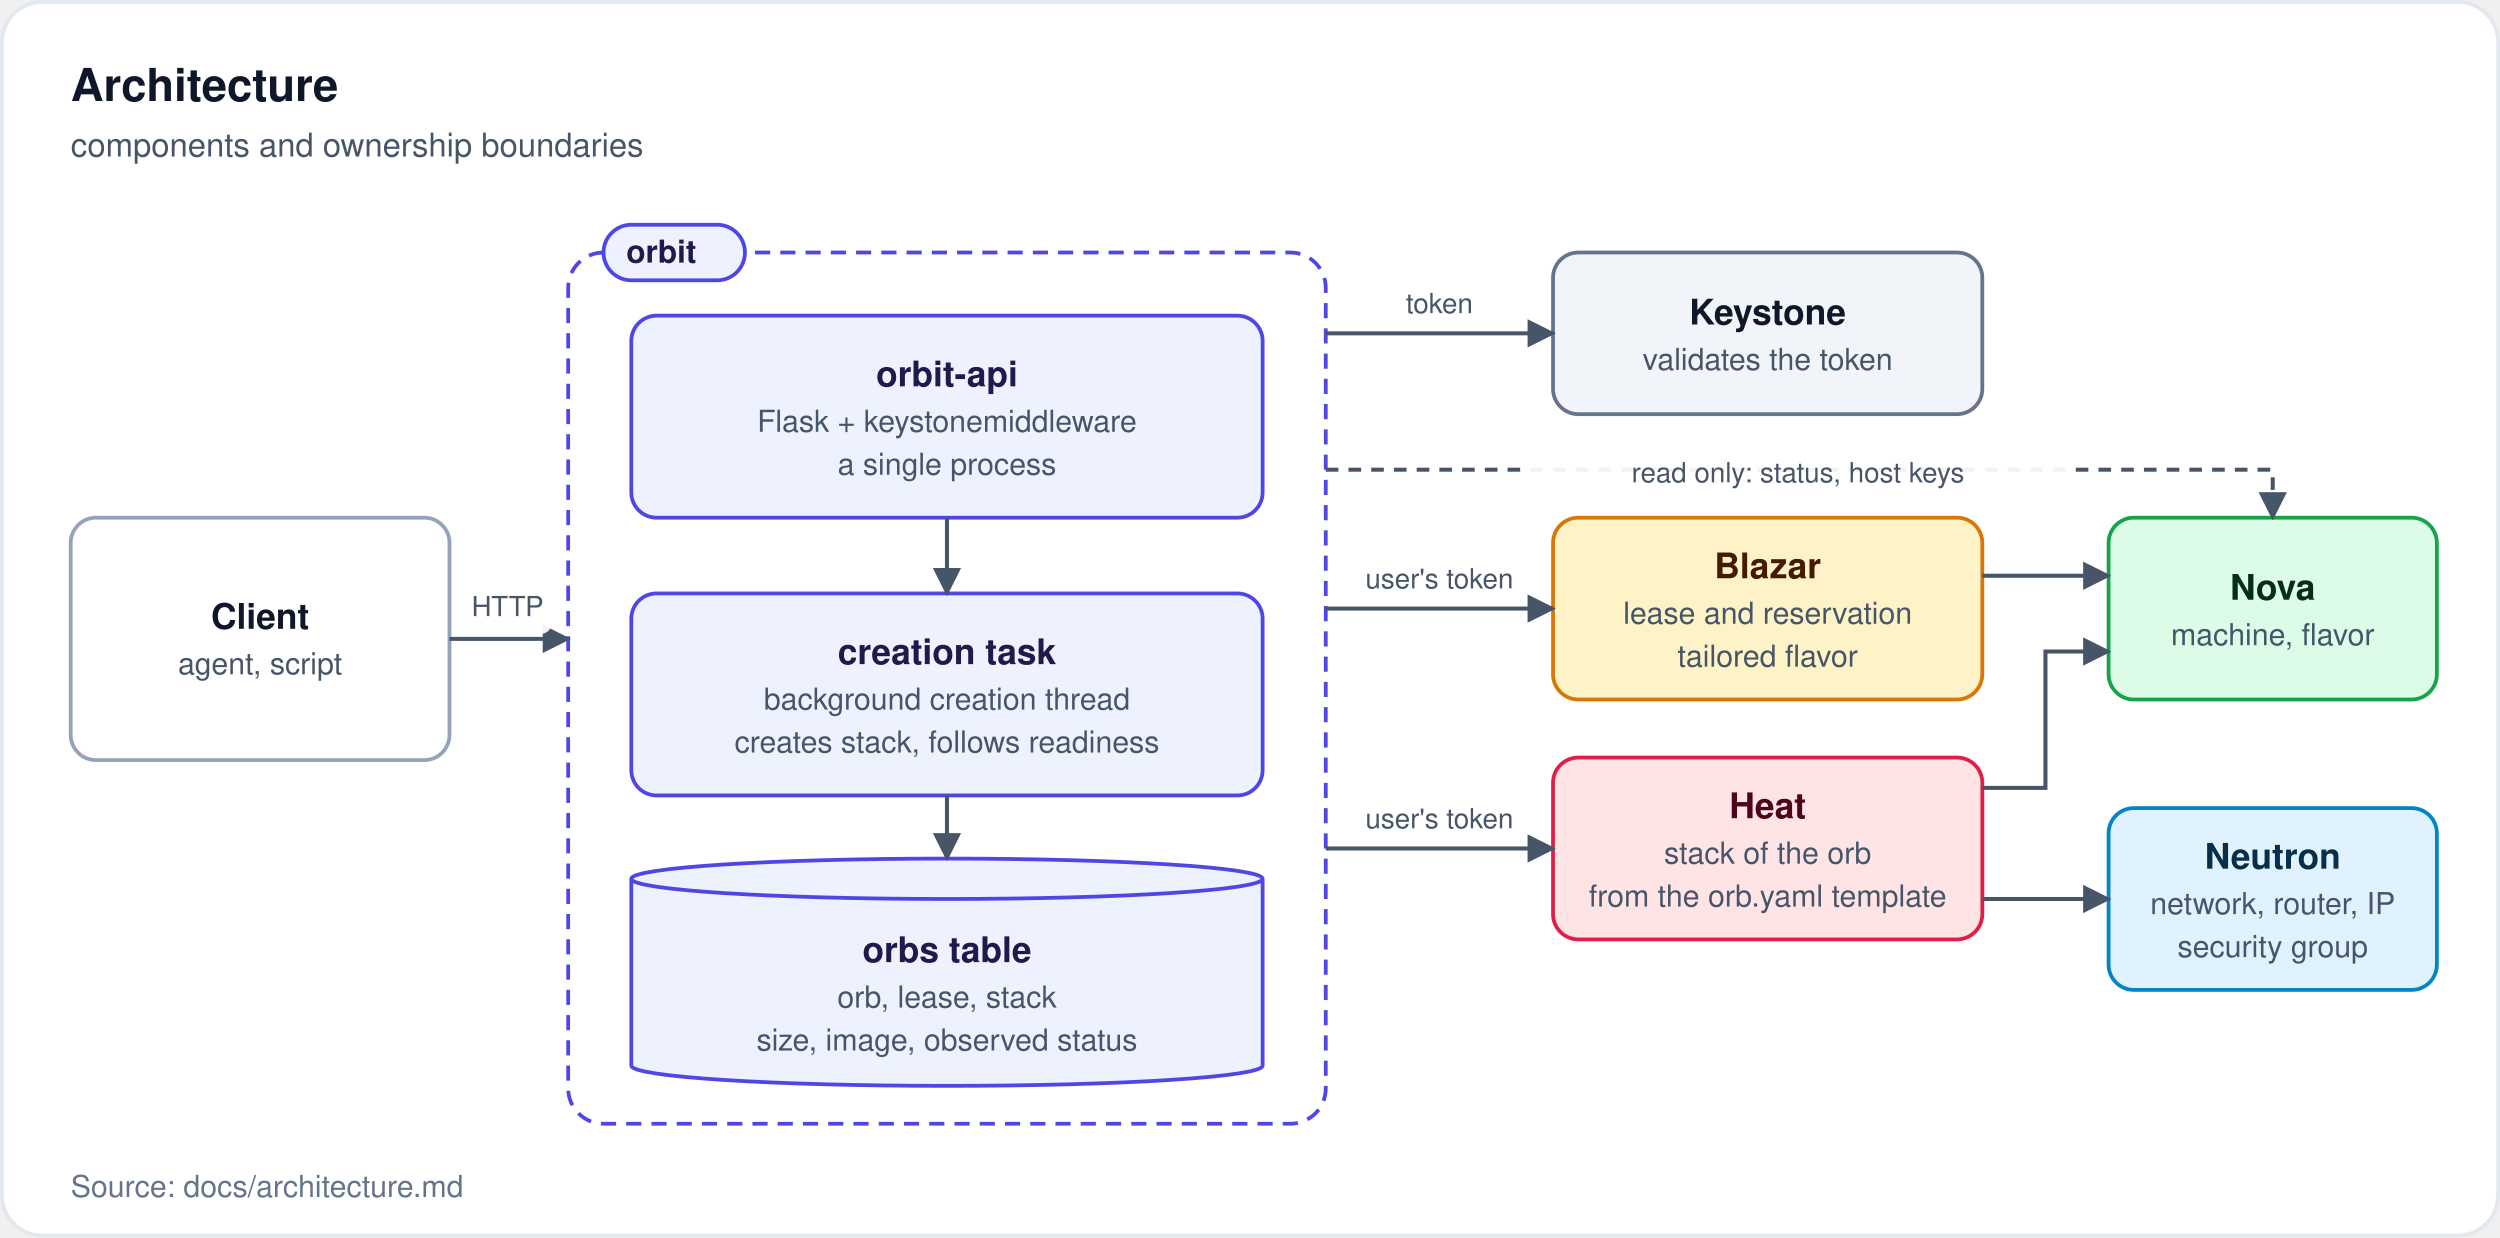
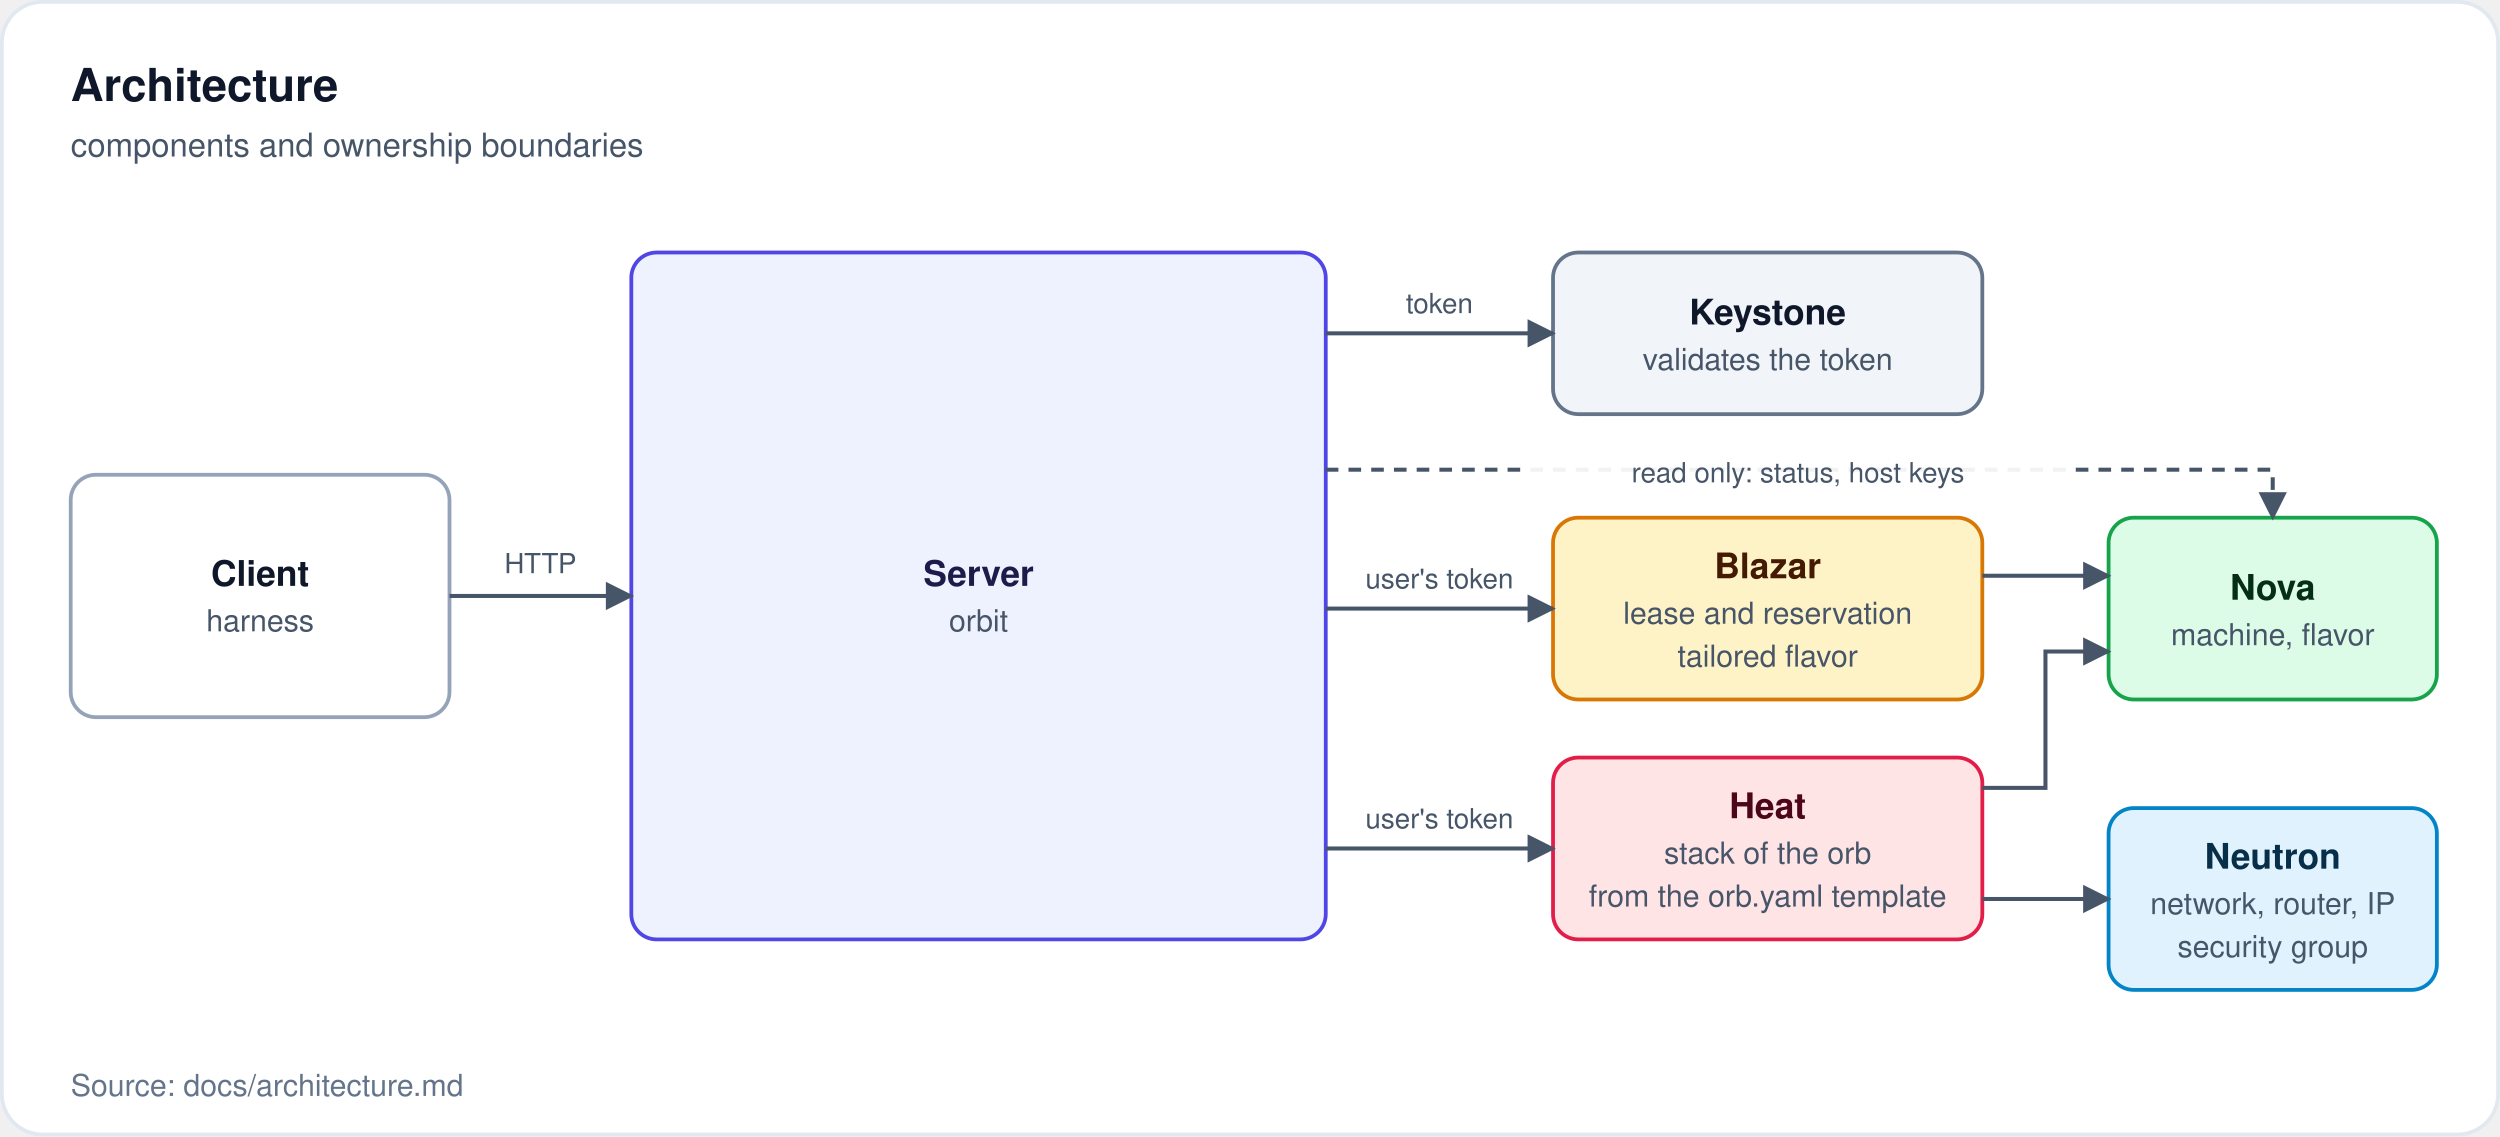
- <svg xmlns="http://www.w3.org/2000/svg" width="990" height="490" viewBox="0 0 990 490" role="img" aria-label="orbit architecture: components and ownership boundaries">
+ <svg xmlns="http://www.w3.org/2000/svg" width="990" height="450" viewBox="0 0 990 450" role="img" aria-label="orbit architecture: components and ownership boundaries">
  <defs>
    <marker id="a475569" viewBox="0 0 10 10" refX="9" refY="5" markerWidth="7" markerHeight="7" orient="auto-start-reverse">
      <path d="M0,0 L10,5 L0,10 z" fill="#475569" />
    </marker>
  </defs>
-   <rect x="0.75" y="0.75" width="988.5" height="488.5" rx="16" fill="#ffffff" stroke="#e2e8f0" stroke-width="1.5" />
+   <rect x="0.75" y="0.75" width="988.5" height="448.5" rx="16" fill="#ffffff" stroke="#e2e8f0" stroke-width="1.5" />
  <text x="28" y="40" font-family="-apple-system, BlinkMacSystemFont, 'Segoe UI', Helvetica, Arial, sans-serif" font-size="18" font-weight="700" fill="#0f172a">Architecture</text>
  <text x="28" y="62" font-family="-apple-system, BlinkMacSystemFont, 'Segoe UI', Helvetica, Arial, sans-serif" font-size="13" fill="#475569">components and ownership boundaries</text>
-   <rect x="28" y="205" width="150" height="96" rx="10" fill="#ffffff" stroke="#94a3b8" stroke-width="1.5" />
-   <text x="103.0" y="249.0" font-family="-apple-system, BlinkMacSystemFont, 'Segoe UI', Helvetica, Arial, sans-serif" font-size="14" font-weight="600" text-anchor="middle" fill="#0f172a">Client</text>
-   <text x="103.0" y="267.0" font-family="-apple-system, BlinkMacSystemFont, 'Segoe UI', Helvetica, Arial, sans-serif" font-size="12" font-weight="normal" text-anchor="middle" fill="#475569">agent, script</text>
-   <rect x="225" y="100" width="300" height="345" rx="14" fill="#ffffff" stroke="#4f46e5" stroke-width="1.5" stroke-dasharray="6 4" />
-   <rect x="239" y="89" width="56.0" height="22" rx="11" fill="#eef2ff" stroke="#4f46e5" stroke-width="1.5" />
-   <text x="248" y="104" font-family="-apple-system, BlinkMacSystemFont, 'Segoe UI', Helvetica, Arial, sans-serif" font-size="12.5" font-weight="600" text-anchor="start" fill="#1e1b4b">orbit</text>
-   <rect x="250" y="125" width="250" height="80" rx="10" fill="#eef2ff" stroke="#4f46e5" stroke-width="1.5" />
-   <text x="375.0" y="153.0" font-family="-apple-system, BlinkMacSystemFont, 'Segoe UI', Helvetica, Arial, sans-serif" font-size="14" font-weight="600" text-anchor="middle" fill="#1e1b4b">orbit-api</text>
-   <text x="375.0" y="171.0" font-family="-apple-system, BlinkMacSystemFont, 'Segoe UI', Helvetica, Arial, sans-serif" font-size="12" font-weight="normal" text-anchor="middle" fill="#475569">Flask + keystonemiddleware</text>
-   <text x="375.0" y="188.0" font-family="-apple-system, BlinkMacSystemFont, 'Segoe UI', Helvetica, Arial, sans-serif" font-size="12" font-weight="normal" text-anchor="middle" fill="#475569">a single process</text>
-   <rect x="250" y="235" width="250" height="80" rx="10" fill="#eef2ff" stroke="#4f46e5" stroke-width="1.5" />
-   <text x="375.0" y="263.0" font-family="-apple-system, BlinkMacSystemFont, 'Segoe UI', Helvetica, Arial, sans-serif" font-size="14" font-weight="600" text-anchor="middle" fill="#1e1b4b">creation task</text>
-   <text x="375.0" y="281.0" font-family="-apple-system, BlinkMacSystemFont, 'Segoe UI', Helvetica, Arial, sans-serif" font-size="12" font-weight="normal" text-anchor="middle" fill="#475569">background creation thread</text>
-   <text x="375.0" y="298.0" font-family="-apple-system, BlinkMacSystemFont, 'Segoe UI', Helvetica, Arial, sans-serif" font-size="12" font-weight="normal" text-anchor="middle" fill="#475569">creates stack, follows readiness</text>
-   <path d="M250,348 a125.0,8 0 0,0 250,0 a125.0,8 0 0,0 -250,0 v74 a125.0,8 0 0,0 250,0 v-74" fill="#eef2ff" stroke="#4f46e5" stroke-width="1.5" />
-   <text x="375.0" y="381.0" font-family="-apple-system, BlinkMacSystemFont, 'Segoe UI', Helvetica, Arial, sans-serif" font-size="14" font-weight="600" text-anchor="middle" fill="#1e1b4b">orbs table</text>
-   <text x="375.0" y="399.0" font-family="-apple-system, BlinkMacSystemFont, 'Segoe UI', Helvetica, Arial, sans-serif" font-size="12" font-weight="normal" text-anchor="middle" fill="#475569">orb, lease, stack</text>
-   <text x="375.0" y="416.0" font-family="-apple-system, BlinkMacSystemFont, 'Segoe UI', Helvetica, Arial, sans-serif" font-size="12" font-weight="normal" text-anchor="middle" fill="#475569">size, image, observed status</text>
-   <path d="M375,205 L375,235" fill="none" stroke="#475569" stroke-width="1.6" marker-end="url(#a475569)" />
-   <path d="M375,315 L375,340" fill="none" stroke="#475569" stroke-width="1.6" marker-end="url(#a475569)" />
-   <path d="M178,253 L225,253" fill="none" stroke="#475569" stroke-width="1.6" marker-end="url(#a475569)" />
-   <rect x="183.68" y="232" width="34.64" height="19" rx="4" fill="#ffffff" opacity="0.92" />
-   <text x="201" y="244" font-family="-apple-system, BlinkMacSystemFont, 'Segoe UI', Helvetica, Arial, sans-serif" font-size="11" font-weight="normal" text-anchor="middle" fill="#475569">HTTP</text>
+   <rect x="28" y="188" width="150" height="96" rx="10" fill="#ffffff" stroke="#94a3b8" stroke-width="1.5" />
+   <text x="103.0" y="232.0" font-family="-apple-system, BlinkMacSystemFont, 'Segoe UI', Helvetica, Arial, sans-serif" font-size="14" font-weight="600" text-anchor="middle" fill="#0f172a">Client</text>
+   <text x="103.0" y="250.0" font-family="-apple-system, BlinkMacSystemFont, 'Segoe UI', Helvetica, Arial, sans-serif" font-size="12" font-weight="normal" text-anchor="middle" fill="#475569">harness</text>
+   <rect x="250" y="100" width="275" height="272" rx="10" fill="#eef2ff" stroke="#4f46e5" stroke-width="1.5" />
+   <text x="387.5" y="232.0" font-family="-apple-system, BlinkMacSystemFont, 'Segoe UI', Helvetica, Arial, sans-serif" font-size="14" font-weight="600" text-anchor="middle" fill="#1e1b4b">Server</text>
+   <text x="387.5" y="250.0" font-family="-apple-system, BlinkMacSystemFont, 'Segoe UI', Helvetica, Arial, sans-serif" font-size="12" font-weight="normal" text-anchor="middle" fill="#475569">orbit</text>
+   <path d="M178,236 L250,236" fill="none" stroke="#475569" stroke-width="1.6" marker-end="url(#a475569)" />
+   <rect x="196.68" y="215" width="34.64" height="19" rx="4" fill="#ffffff" opacity="0.92" />
+   <text x="214" y="227" font-family="-apple-system, BlinkMacSystemFont, 'Segoe UI', Helvetica, Arial, sans-serif" font-size="11" font-weight="normal" text-anchor="middle" fill="#475569">HTTP</text>
  <rect x="615" y="100" width="170" height="64" rx="10" fill="#f1f5f9" stroke="#64748b" stroke-width="1.5" />
  <text x="700.0" y="128.5" font-family="-apple-system, BlinkMacSystemFont, 'Segoe UI', Helvetica, Arial, sans-serif" font-size="14" font-weight="600" text-anchor="middle" fill="#0f172a">Keystone</text>
  <text x="700.0" y="146.5" font-family="-apple-system, BlinkMacSystemFont, 'Segoe UI', Helvetica, Arial, sans-serif" font-size="12" font-weight="normal" text-anchor="middle" fill="#475569">validates the token</text>
  <rect x="615" y="205" width="170" height="72" rx="10" fill="#fef3c7" stroke="#d97706" stroke-width="1.5" />
  <text x="700.0" y="229.0" font-family="-apple-system, BlinkMacSystemFont, 'Segoe UI', Helvetica, Arial, sans-serif" font-size="14" font-weight="600" text-anchor="middle" fill="#451a03">Blazar</text>
  <text x="700.0" y="247.0" font-family="-apple-system, BlinkMacSystemFont, 'Segoe UI', Helvetica, Arial, sans-serif" font-size="12" font-weight="normal" text-anchor="middle" fill="#475569">lease and reservation</text>
  <text x="700.0" y="264.0" font-family="-apple-system, BlinkMacSystemFont, 'Segoe UI', Helvetica, Arial, sans-serif" font-size="12" font-weight="normal" text-anchor="middle" fill="#475569">tailored flavor</text>
  <rect x="615" y="300" width="170" height="72" rx="10" fill="#ffe4e6" stroke="#e11d48" stroke-width="1.5" />
  <text x="700.0" y="324.0" font-family="-apple-system, BlinkMacSystemFont, 'Segoe UI', Helvetica, Arial, sans-serif" font-size="14" font-weight="600" text-anchor="middle" fill="#4c0519">Heat</text>
  <text x="700.0" y="342.0" font-family="-apple-system, BlinkMacSystemFont, 'Segoe UI', Helvetica, Arial, sans-serif" font-size="12" font-weight="normal" text-anchor="middle" fill="#475569">stack of the orb</text>
  <text x="700.0" y="359.0" font-family="-apple-system, BlinkMacSystemFont, 'Segoe UI', Helvetica, Arial, sans-serif" font-size="12" font-weight="normal" text-anchor="middle" fill="#475569">from the orb.yaml template</text>
  <rect x="835" y="205" width="130" height="72" rx="10" fill="#dcfce7" stroke="#16a34a" stroke-width="1.5" />
  <text x="900.0" y="237.5" font-family="-apple-system, BlinkMacSystemFont, 'Segoe UI', Helvetica, Arial, sans-serif" font-size="14" font-weight="600" text-anchor="middle" fill="#052e16">Nova</text>
  <text x="900.0" y="255.5" font-family="-apple-system, BlinkMacSystemFont, 'Segoe UI', Helvetica, Arial, sans-serif" font-size="12" font-weight="normal" text-anchor="middle" fill="#475569">machine, flavor</text>
  <rect x="835" y="320" width="130" height="72" rx="10" fill="#e0f2fe" stroke="#0284c7" stroke-width="1.5" />
  <text x="900.0" y="344.0" font-family="-apple-system, BlinkMacSystemFont, 'Segoe UI', Helvetica, Arial, sans-serif" font-size="14" font-weight="600" text-anchor="middle" fill="#082f49">Neutron</text>
  <text x="900.0" y="362.0" font-family="-apple-system, BlinkMacSystemFont, 'Segoe UI', Helvetica, Arial, sans-serif" font-size="12" font-weight="normal" text-anchor="middle" fill="#475569">network, router, IP</text>
  <text x="900.0" y="379.0" font-family="-apple-system, BlinkMacSystemFont, 'Segoe UI', Helvetica, Arial, sans-serif" font-size="12" font-weight="normal" text-anchor="middle" fill="#475569">security group</text>
  <path d="M525,132 L615,132" fill="none" stroke="#475569" stroke-width="1.6" marker-end="url(#a475569)" />
  <rect x="549.6" y="112" width="40.8" height="19" rx="4" fill="#ffffff" opacity="0.92" />
  <text x="570" y="124" font-family="-apple-system, BlinkMacSystemFont, 'Segoe UI', Helvetica, Arial, sans-serif" font-size="11" font-weight="normal" text-anchor="middle" fill="#475569">token</text>
  <path d="M525,241 L615,241" fill="none" stroke="#475569" stroke-width="1.6" marker-end="url(#a475569)" />
  <text x="570" y="233" font-family="-apple-system, BlinkMacSystemFont, 'Segoe UI', Helvetica, Arial, sans-serif" font-size="11" font-weight="normal" text-anchor="middle" fill="#475569">user's token</text>
  <path d="M525,336 L615,336" fill="none" stroke="#475569" stroke-width="1.6" marker-end="url(#a475569)" />
  <text x="570" y="328" font-family="-apple-system, BlinkMacSystemFont, 'Segoe UI', Helvetica, Arial, sans-serif" font-size="11" font-weight="normal" text-anchor="middle" fill="#475569">user's token</text>
  <path d="M525,186 L900,186 L900,205" fill="none" stroke="#475569" stroke-width="1.6" stroke-dasharray="5 4" marker-end="url(#a475569)" />
  <rect x="602.28" y="179" width="219.44" height="19" rx="4" fill="#ffffff" opacity="0.92" />
  <text x="712" y="191" font-family="-apple-system, BlinkMacSystemFont, 'Segoe UI', Helvetica, Arial, sans-serif" font-size="11" font-weight="normal" text-anchor="middle" fill="#475569">read only: status, host keys</text>
  <path d="M785,228 L835,228" fill="none" stroke="#475569" stroke-width="1.6" marker-end="url(#a475569)" />
  <path d="M785,312 L810,312 L810,258 L835,258" fill="none" stroke="#475569" stroke-width="1.6" marker-end="url(#a475569)" />
  <path d="M785,356 L835,356" fill="none" stroke="#475569" stroke-width="1.6" marker-end="url(#a475569)" />
-   <text x="28" y="474" font-family="-apple-system, BlinkMacSystemFont, 'Segoe UI', Helvetica, Arial, sans-serif" font-size="12" font-weight="normal" text-anchor="start" fill="#64748b">Source: docs/architecture.md</text>
+   <text x="28" y="434" font-family="-apple-system, BlinkMacSystemFont, 'Segoe UI', Helvetica, Arial, sans-serif" font-size="12" font-weight="normal" text-anchor="start" fill="#64748b">Source: docs/architecture.md</text>
</svg>
